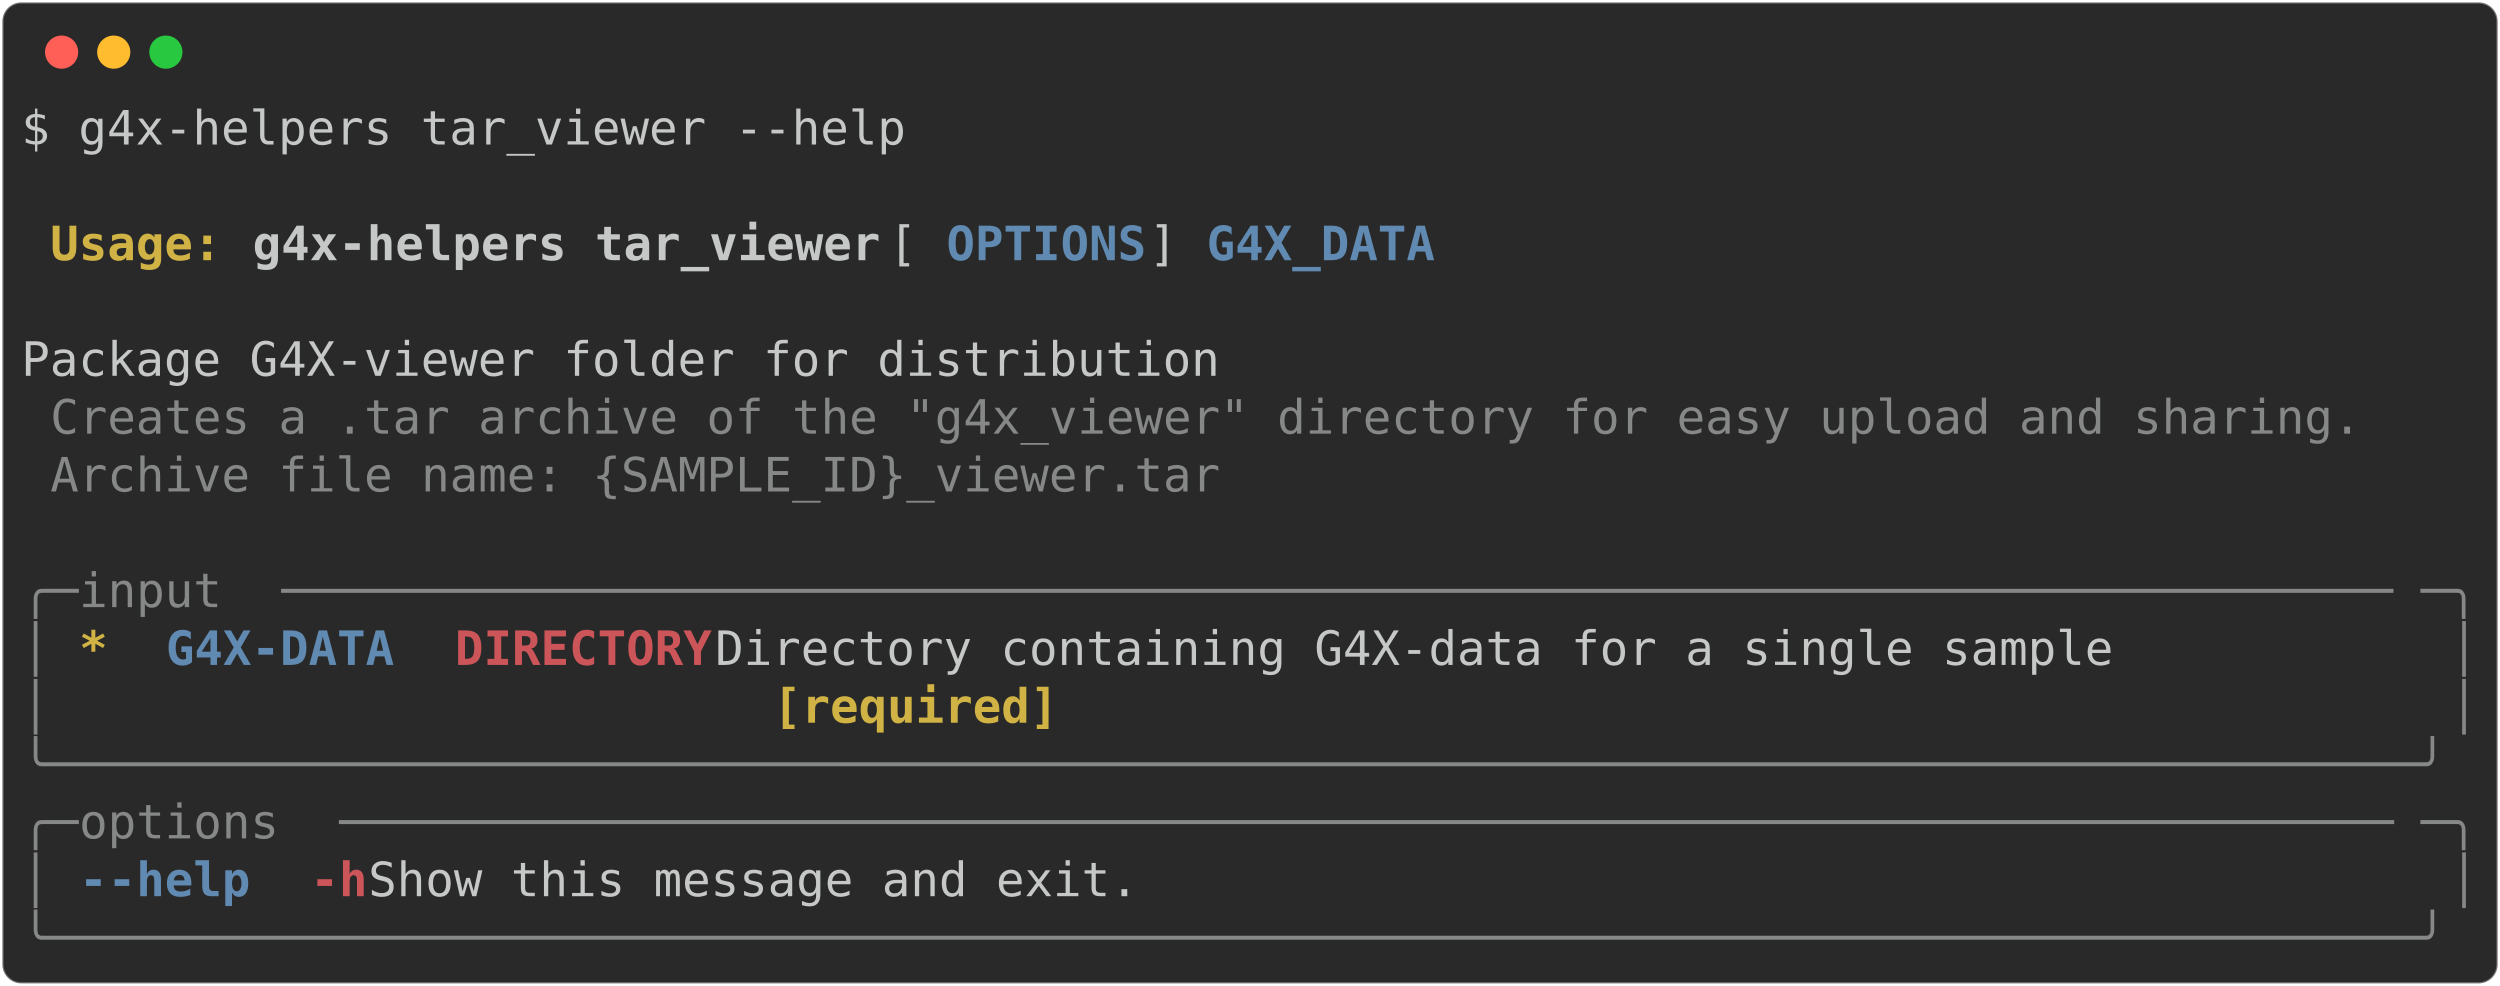
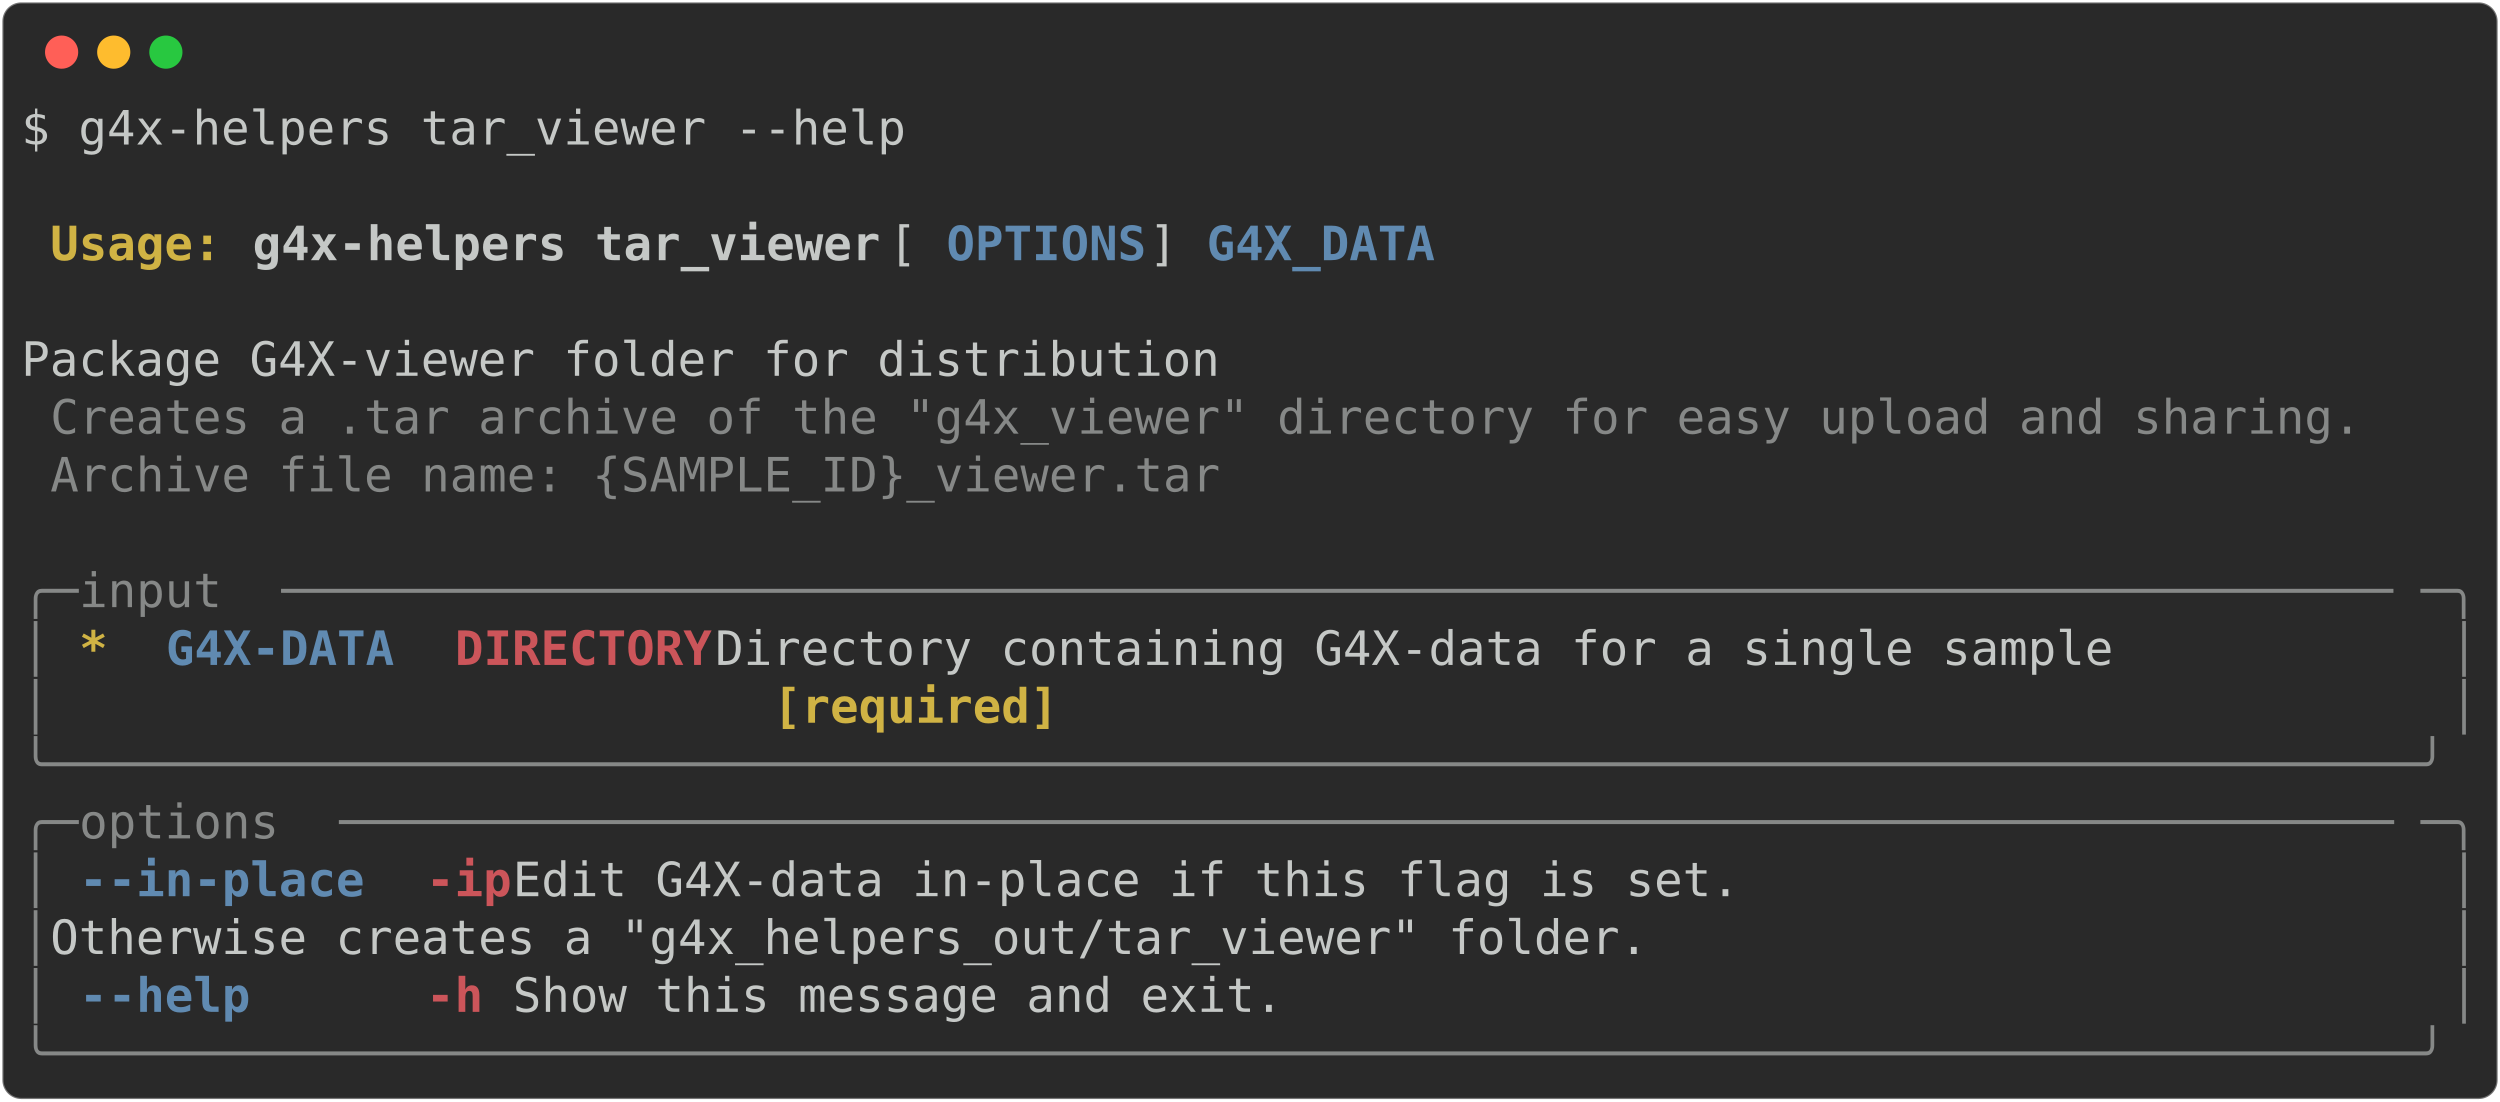
- <svg xmlns="http://www.w3.org/2000/svg" class="rich-terminal" viewBox="0 0 1055 416.0">
+ <svg xmlns="http://www.w3.org/2000/svg" class="rich-terminal" viewBox="0 0 1055 464.8">
  <style>

    @font-face {
        font-family: "Fira Code";
        src: local("FiraCode-Regular"),
                url("https://cdnjs.cloudflare.com/ajax/libs/firacode/6.2.0/woff2/FiraCode-Regular.woff2") format("woff2"),
                url("https://cdnjs.cloudflare.com/ajax/libs/firacode/6.2.0/woff/FiraCode-Regular.woff") format("woff");
        font-style: normal;
        font-weight: 400;
    }
    @font-face {
        font-family: "Fira Code";
        src: local("FiraCode-Bold"),
                url("https://cdnjs.cloudflare.com/ajax/libs/firacode/6.2.0/woff2/FiraCode-Bold.woff2") format("woff2"),
                url("https://cdnjs.cloudflare.com/ajax/libs/firacode/6.2.0/woff/FiraCode-Bold.woff") format("woff");
        font-style: bold;
        font-weight: 700;
    }

-     .terminal-1200337161-matrix {
+     .terminal-1213227990-matrix {
        font-family: Fira Code, monospace;
        font-size: 20px;
        line-height: 24.4px;
        font-variant-east-asian: full-width;
    }

-     .terminal-1200337161-title {
+     .terminal-1213227990-title {
        font-size: 18px;
        font-weight: bold;
        font-family: arial;
    }

-     .terminal-1200337161-r1 { fill: #c5c8c6 }
- .terminal-1200337161-r2 { fill: #d0b344;font-weight: bold }
- .terminal-1200337161-r3 { fill: #c5c8c6;font-weight: bold }
- .terminal-1200337161-r4 { fill: #608ab1;font-weight: bold }
- .terminal-1200337161-r5 { fill: #868887 }
- .terminal-1200337161-r6 { fill: #cc555a;font-weight: bold }
+     .terminal-1213227990-r1 { fill: #c5c8c6 }
+ .terminal-1213227990-r2 { fill: #d0b344;font-weight: bold }
+ .terminal-1213227990-r3 { fill: #c5c8c6;font-weight: bold }
+ .terminal-1213227990-r4 { fill: #608ab1;font-weight: bold }
+ .terminal-1213227990-r5 { fill: #868887 }
+ .terminal-1213227990-r6 { fill: #cc555a;font-weight: bold }
    </style>
  <defs>
-     <clipPath id="terminal-1200337161-clip-terminal">
-       <rect x="0" y="0" width="1036.0" height="365.0" />
+     <clipPath id="terminal-1213227990-clip-terminal">
+       <rect x="0" y="0" width="1036.0" height="413.8" />
    </clipPath>
-     <clipPath id="terminal-1200337161-line-0">
+     <clipPath id="terminal-1213227990-line-0">
      <rect x="0" y="1.5" width="1037" height="24.65" />
    </clipPath>
-     <clipPath id="terminal-1200337161-line-1">
+     <clipPath id="terminal-1213227990-line-1">
      <rect x="0" y="25.9" width="1037" height="24.65" />
    </clipPath>
-     <clipPath id="terminal-1200337161-line-2">
+     <clipPath id="terminal-1213227990-line-2">
      <rect x="0" y="50.3" width="1037" height="24.65" />
    </clipPath>
-     <clipPath id="terminal-1200337161-line-3">
+     <clipPath id="terminal-1213227990-line-3">
      <rect x="0" y="74.7" width="1037" height="24.65" />
    </clipPath>
-     <clipPath id="terminal-1200337161-line-4">
+     <clipPath id="terminal-1213227990-line-4">
      <rect x="0" y="99.1" width="1037" height="24.65" />
    </clipPath>
-     <clipPath id="terminal-1200337161-line-5">
+     <clipPath id="terminal-1213227990-line-5">
      <rect x="0" y="123.5" width="1037" height="24.65" />
    </clipPath>
-     <clipPath id="terminal-1200337161-line-6">
+     <clipPath id="terminal-1213227990-line-6">
      <rect x="0" y="147.9" width="1037" height="24.65" />
    </clipPath>
-     <clipPath id="terminal-1200337161-line-7">
+     <clipPath id="terminal-1213227990-line-7">
      <rect x="0" y="172.3" width="1037" height="24.65" />
    </clipPath>
-     <clipPath id="terminal-1200337161-line-8">
+     <clipPath id="terminal-1213227990-line-8">
      <rect x="0" y="196.7" width="1037" height="24.65" />
    </clipPath>
-     <clipPath id="terminal-1200337161-line-9">
+     <clipPath id="terminal-1213227990-line-9">
      <rect x="0" y="221.1" width="1037" height="24.65" />
    </clipPath>
-     <clipPath id="terminal-1200337161-line-10">
+     <clipPath id="terminal-1213227990-line-10">
      <rect x="0" y="245.5" width="1037" height="24.65" />
    </clipPath>
-     <clipPath id="terminal-1200337161-line-11">
+     <clipPath id="terminal-1213227990-line-11">
      <rect x="0" y="269.9" width="1037" height="24.65" />
    </clipPath>
-     <clipPath id="terminal-1200337161-line-12">
+     <clipPath id="terminal-1213227990-line-12">
      <rect x="0" y="294.3" width="1037" height="24.65" />
    </clipPath>
-     <clipPath id="terminal-1200337161-line-13">
+     <clipPath id="terminal-1213227990-line-13">
      <rect x="0" y="318.7" width="1037" height="24.65" />
    </clipPath>
+     <clipPath id="terminal-1213227990-line-14">
+       <rect x="0" y="343.1" width="1037" height="24.65" />
+     </clipPath>
+     <clipPath id="terminal-1213227990-line-15">
+       <rect x="0" y="367.5" width="1037" height="24.65" />
+     </clipPath>
  </defs>
-   <rect fill="#292929" stroke="rgba(255,255,255,0.35)" stroke-width="1" x="1" y="1" width="1053" height="414" rx="8" />
+   <rect fill="#292929" stroke="rgba(255,255,255,0.35)" stroke-width="1" x="1" y="1" width="1053" height="462.8" rx="8" />
  <g transform="translate(26,22)">
    <circle cx="0" cy="0" r="7" fill="#ff5f57" />
    <circle cx="22" cy="0" r="7" fill="#febc2e" />
    <circle cx="44" cy="0" r="7" fill="#28c840" />
  </g>
-   <g transform="translate(9, 41)" clip-path="url(#terminal-1200337161-clip-terminal)">
-     <g class="terminal-1200337161-matrix">
-       <text class="terminal-1200337161-r1" x="0" y="20" textLength="378.2" clip-path="url(#terminal-1200337161-line-0)">$ g4x-helpers tar_viewer --help</text>
-       <text class="terminal-1200337161-r1" x="1037" y="20" textLength="12.2" clip-path="url(#terminal-1200337161-line-0)">
+   <g transform="translate(9, 41)" clip-path="url(#terminal-1213227990-clip-terminal)">
+     <g class="terminal-1213227990-matrix">
+       <text class="terminal-1213227990-r1" x="0" y="20" textLength="378.2" clip-path="url(#terminal-1213227990-line-0)">$ g4x-helpers tar_viewer --help</text>
+       <text class="terminal-1213227990-r1" x="1037" y="20" textLength="12.2" clip-path="url(#terminal-1213227990-line-0)">
</text>
-       <text class="terminal-1200337161-r1" x="1037" y="44.4" textLength="12.2" clip-path="url(#terminal-1200337161-line-1)">
+       <text class="terminal-1213227990-r1" x="1037" y="44.4" textLength="12.2" clip-path="url(#terminal-1213227990-line-1)">
</text>
-       <text class="terminal-1200337161-r2" x="12.2" y="68.8" textLength="73.2" clip-path="url(#terminal-1200337161-line-2)">Usage:</text>
-       <text class="terminal-1200337161-r3" x="97.6" y="68.8" textLength="268.4" clip-path="url(#terminal-1200337161-line-2)">g4x-helpers tar_viewer</text>
-       <text class="terminal-1200337161-r1" x="366" y="68.8" textLength="24.4" clip-path="url(#terminal-1200337161-line-2)"> [</text>
-       <text class="terminal-1200337161-r4" x="390.4" y="68.8" textLength="85.4" clip-path="url(#terminal-1200337161-line-2)">OPTIONS</text>
-       <text class="terminal-1200337161-r1" x="475.8" y="68.8" textLength="24.4" clip-path="url(#terminal-1200337161-line-2)">] </text>
-       <text class="terminal-1200337161-r4" x="500.2" y="68.8" textLength="97.6" clip-path="url(#terminal-1200337161-line-2)">G4X_DATA</text>
-       <text class="terminal-1200337161-r1" x="1037" y="68.8" textLength="12.2" clip-path="url(#terminal-1200337161-line-2)">
+       <text class="terminal-1213227990-r2" x="12.2" y="68.8" textLength="73.2" clip-path="url(#terminal-1213227990-line-2)">Usage:</text>
+       <text class="terminal-1213227990-r3" x="97.6" y="68.8" textLength="268.4" clip-path="url(#terminal-1213227990-line-2)">g4x-helpers tar_viewer</text>
+       <text class="terminal-1213227990-r1" x="366" y="68.8" textLength="24.4" clip-path="url(#terminal-1213227990-line-2)"> [</text>
+       <text class="terminal-1213227990-r4" x="390.4" y="68.8" textLength="85.4" clip-path="url(#terminal-1213227990-line-2)">OPTIONS</text>
+       <text class="terminal-1213227990-r1" x="475.8" y="68.8" textLength="24.4" clip-path="url(#terminal-1213227990-line-2)">] </text>
+       <text class="terminal-1213227990-r4" x="500.2" y="68.8" textLength="97.6" clip-path="url(#terminal-1213227990-line-2)">G4X_DATA</text>
+       <text class="terminal-1213227990-r1" x="1037" y="68.8" textLength="12.2" clip-path="url(#terminal-1213227990-line-2)">
</text>
-       <text class="terminal-1200337161-r1" x="1037" y="93.2" textLength="12.2" clip-path="url(#terminal-1200337161-line-3)">
+       <text class="terminal-1213227990-r1" x="1037" y="93.2" textLength="12.2" clip-path="url(#terminal-1213227990-line-3)">
</text>
-       <text class="terminal-1200337161-r1" x="0" y="117.6" textLength="1037" clip-path="url(#terminal-1200337161-line-4)"> Package G4X-viewer folder for distribution                                          </text>
-       <text class="terminal-1200337161-r1" x="1037" y="117.6" textLength="12.2" clip-path="url(#terminal-1200337161-line-4)">
+       <text class="terminal-1213227990-r1" x="0" y="117.6" textLength="1037" clip-path="url(#terminal-1213227990-line-4)"> Package G4X-viewer folder for distribution                                          </text>
+       <text class="terminal-1213227990-r1" x="1037" y="117.6" textLength="12.2" clip-path="url(#terminal-1213227990-line-4)">
</text>
-       <text class="terminal-1200337161-r5" x="12.2" y="142" textLength="988.2" clip-path="url(#terminal-1200337161-line-5)">Creates a .tar archive of the "g4x_viewer" directory for easy upload and sharing.</text>
-       <text class="terminal-1200337161-r1" x="1037" y="142" textLength="12.2" clip-path="url(#terminal-1200337161-line-5)">
+       <text class="terminal-1213227990-r5" x="12.2" y="142" textLength="988.2" clip-path="url(#terminal-1213227990-line-5)">Creates a .tar archive of the "g4x_viewer" directory for easy upload and sharing.</text>
+       <text class="terminal-1213227990-r1" x="1037" y="142" textLength="12.2" clip-path="url(#terminal-1213227990-line-5)">
</text>
-       <text class="terminal-1200337161-r5" x="12.2" y="166.4" textLength="500.2" clip-path="url(#terminal-1200337161-line-6)">Archive file name: {SAMPLE_ID}_viewer.tar</text>
-       <text class="terminal-1200337161-r1" x="1037" y="166.4" textLength="12.2" clip-path="url(#terminal-1200337161-line-6)">
+       <text class="terminal-1213227990-r5" x="12.2" y="166.4" textLength="500.2" clip-path="url(#terminal-1213227990-line-6)">Archive file name: {SAMPLE_ID}_viewer.tar</text>
+       <text class="terminal-1213227990-r1" x="1037" y="166.4" textLength="12.2" clip-path="url(#terminal-1213227990-line-6)">
</text>
-       <text class="terminal-1200337161-r1" x="1037" y="190.8" textLength="12.2" clip-path="url(#terminal-1200337161-line-7)">
+       <text class="terminal-1213227990-r1" x="1037" y="190.8" textLength="12.2" clip-path="url(#terminal-1213227990-line-7)">
</text>
-       <text class="terminal-1200337161-r5" x="0" y="215.2" textLength="24.4" clip-path="url(#terminal-1200337161-line-8)">╭─</text>
-       <text class="terminal-1200337161-r5" x="24.4" y="215.2" textLength="85.4" clip-path="url(#terminal-1200337161-line-8)"> input </text>
-       <text class="terminal-1200337161-r5" x="109.8" y="215.2" textLength="902.8" clip-path="url(#terminal-1200337161-line-8)">──────────────────────────────────────────────────────────────────────────</text>
-       <text class="terminal-1200337161-r5" x="1012.6" y="215.2" textLength="24.4" clip-path="url(#terminal-1200337161-line-8)">─╮</text>
-       <text class="terminal-1200337161-r1" x="1037" y="215.2" textLength="12.2" clip-path="url(#terminal-1200337161-line-8)">
+       <text class="terminal-1213227990-r5" x="0" y="215.2" textLength="24.4" clip-path="url(#terminal-1213227990-line-8)">╭─</text>
+       <text class="terminal-1213227990-r5" x="24.4" y="215.2" textLength="85.4" clip-path="url(#terminal-1213227990-line-8)"> input </text>
+       <text class="terminal-1213227990-r5" x="109.8" y="215.2" textLength="902.8" clip-path="url(#terminal-1213227990-line-8)">──────────────────────────────────────────────────────────────────────────</text>
+       <text class="terminal-1213227990-r5" x="1012.6" y="215.2" textLength="24.4" clip-path="url(#terminal-1213227990-line-8)">─╮</text>
+       <text class="terminal-1213227990-r1" x="1037" y="215.2" textLength="12.2" clip-path="url(#terminal-1213227990-line-8)">
</text>
-       <text class="terminal-1200337161-r5" x="0" y="239.6" textLength="12.2" clip-path="url(#terminal-1200337161-line-9)">│</text>
-       <text class="terminal-1200337161-r2" x="24.4" y="239.6" textLength="12.2" clip-path="url(#terminal-1200337161-line-9)">*</text>
-       <text class="terminal-1200337161-r4" x="61" y="239.6" textLength="97.6" clip-path="url(#terminal-1200337161-line-9)">G4X-DATA</text>
-       <text class="terminal-1200337161-r6" x="183" y="239.6" textLength="109.8" clip-path="url(#terminal-1200337161-line-9)">DIRECTORY</text>
-       <text class="terminal-1200337161-r1" x="292.8" y="239.6" textLength="732" clip-path="url(#terminal-1200337161-line-9)">  Directory containing G4X-data for a single sample         </text>
-       <text class="terminal-1200337161-r5" x="1024.8" y="239.6" textLength="12.2" clip-path="url(#terminal-1200337161-line-9)">│</text>
-       <text class="terminal-1200337161-r1" x="1037" y="239.6" textLength="12.2" clip-path="url(#terminal-1200337161-line-9)">
+       <text class="terminal-1213227990-r5" x="0" y="239.6" textLength="12.2" clip-path="url(#terminal-1213227990-line-9)">│</text>
+       <text class="terminal-1213227990-r2" x="24.4" y="239.6" textLength="12.2" clip-path="url(#terminal-1213227990-line-9)">*</text>
+       <text class="terminal-1213227990-r4" x="61" y="239.6" textLength="97.6" clip-path="url(#terminal-1213227990-line-9)">G4X-DATA</text>
+       <text class="terminal-1213227990-r6" x="183" y="239.6" textLength="109.8" clip-path="url(#terminal-1213227990-line-9)">DIRECTORY</text>
+       <text class="terminal-1213227990-r1" x="292.8" y="239.6" textLength="732" clip-path="url(#terminal-1213227990-line-9)">  Directory containing G4X-data for a single sample         </text>
+       <text class="terminal-1213227990-r5" x="1024.8" y="239.6" textLength="12.2" clip-path="url(#terminal-1213227990-line-9)">│</text>
+       <text class="terminal-1213227990-r1" x="1037" y="239.6" textLength="12.2" clip-path="url(#terminal-1213227990-line-9)">
</text>
-       <text class="terminal-1200337161-r5" x="0" y="264" textLength="12.2" clip-path="url(#terminal-1200337161-line-10)">│</text>
-       <text class="terminal-1200337161-r2" x="317.2" y="264" textLength="122" clip-path="url(#terminal-1200337161-line-10)">[required]</text>
-       <text class="terminal-1200337161-r5" x="1024.8" y="264" textLength="12.2" clip-path="url(#terminal-1200337161-line-10)">│</text>
-       <text class="terminal-1200337161-r1" x="1037" y="264" textLength="12.2" clip-path="url(#terminal-1200337161-line-10)">
+       <text class="terminal-1213227990-r5" x="0" y="264" textLength="12.2" clip-path="url(#terminal-1213227990-line-10)">│</text>
+       <text class="terminal-1213227990-r2" x="317.2" y="264" textLength="122" clip-path="url(#terminal-1213227990-line-10)">[required]</text>
+       <text class="terminal-1213227990-r5" x="1024.8" y="264" textLength="12.2" clip-path="url(#terminal-1213227990-line-10)">│</text>
+       <text class="terminal-1213227990-r1" x="1037" y="264" textLength="12.2" clip-path="url(#terminal-1213227990-line-10)">
</text>
-       <text class="terminal-1200337161-r5" x="0" y="288.4" textLength="1037" clip-path="url(#terminal-1200337161-line-11)">╰───────────────────────────────────────────────────────────────────────────────────╯</text>
-       <text class="terminal-1200337161-r1" x="1037" y="288.4" textLength="12.2" clip-path="url(#terminal-1200337161-line-11)">
+       <text class="terminal-1213227990-r5" x="0" y="288.4" textLength="1037" clip-path="url(#terminal-1213227990-line-11)">╰───────────────────────────────────────────────────────────────────────────────────╯</text>
+       <text class="terminal-1213227990-r1" x="1037" y="288.4" textLength="12.2" clip-path="url(#terminal-1213227990-line-11)">
</text>
-       <text class="terminal-1200337161-r5" x="0" y="312.8" textLength="24.4" clip-path="url(#terminal-1200337161-line-12)">╭─</text>
-       <text class="terminal-1200337161-r5" x="24.4" y="312.8" textLength="109.8" clip-path="url(#terminal-1200337161-line-12)"> options </text>
-       <text class="terminal-1200337161-r5" x="134.2" y="312.8" textLength="878.4" clip-path="url(#terminal-1200337161-line-12)">────────────────────────────────────────────────────────────────────────</text>
-       <text class="terminal-1200337161-r5" x="1012.6" y="312.8" textLength="24.4" clip-path="url(#terminal-1200337161-line-12)">─╮</text>
-       <text class="terminal-1200337161-r1" x="1037" y="312.8" textLength="12.2" clip-path="url(#terminal-1200337161-line-12)">
+       <text class="terminal-1213227990-r5" x="0" y="312.8" textLength="24.4" clip-path="url(#terminal-1213227990-line-12)">╭─</text>
+       <text class="terminal-1213227990-r5" x="24.4" y="312.8" textLength="109.8" clip-path="url(#terminal-1213227990-line-12)"> options </text>
+       <text class="terminal-1213227990-r5" x="134.2" y="312.8" textLength="878.4" clip-path="url(#terminal-1213227990-line-12)">────────────────────────────────────────────────────────────────────────</text>
+       <text class="terminal-1213227990-r5" x="1012.6" y="312.8" textLength="24.4" clip-path="url(#terminal-1213227990-line-12)">─╮</text>
+       <text class="terminal-1213227990-r1" x="1037" y="312.8" textLength="12.2" clip-path="url(#terminal-1213227990-line-12)">
</text>
-       <text class="terminal-1200337161-r5" x="0" y="337.2" textLength="12.2" clip-path="url(#terminal-1200337161-line-13)">│</text>
-       <text class="terminal-1200337161-r4" x="24.4" y="337.2" textLength="73.2" clip-path="url(#terminal-1200337161-line-13)">--help</text>
-       <text class="terminal-1200337161-r6" x="122" y="337.2" textLength="24.4" clip-path="url(#terminal-1200337161-line-13)">-h</text>
-       <text class="terminal-1200337161-r1" x="146.4" y="337.2" textLength="878.4" clip-path="url(#terminal-1200337161-line-13)">  Show this message and exit.                                           </text>
-       <text class="terminal-1200337161-r5" x="1024.8" y="337.2" textLength="12.2" clip-path="url(#terminal-1200337161-line-13)">│</text>
-       <text class="terminal-1200337161-r1" x="1037" y="337.2" textLength="12.2" clip-path="url(#terminal-1200337161-line-13)">
+       <text class="terminal-1213227990-r5" x="0" y="337.2" textLength="12.2" clip-path="url(#terminal-1213227990-line-13)">│</text>
+       <text class="terminal-1213227990-r4" x="24.4" y="337.2" textLength="122" clip-path="url(#terminal-1213227990-line-13)">--in-place</text>
+       <text class="terminal-1213227990-r6" x="170.8" y="337.2" textLength="36.6" clip-path="url(#terminal-1213227990-line-13)">-ip</text>
+       <text class="terminal-1213227990-r1" x="207.4" y="337.2" textLength="817.4" clip-path="url(#terminal-1213227990-line-13)">  Edit G4X-data in-place if this flag is set.                      </text>
+       <text class="terminal-1213227990-r5" x="1024.8" y="337.2" textLength="12.2" clip-path="url(#terminal-1213227990-line-13)">│</text>
+       <text class="terminal-1213227990-r1" x="1037" y="337.2" textLength="12.2" clip-path="url(#terminal-1213227990-line-13)">
</text>
-       <text class="terminal-1200337161-r5" x="0" y="361.6" textLength="1037" clip-path="url(#terminal-1200337161-line-14)">╰───────────────────────────────────────────────────────────────────────────────────╯</text>
-       <text class="terminal-1200337161-r1" x="1037" y="361.6" textLength="12.2" clip-path="url(#terminal-1200337161-line-14)">
+       <text class="terminal-1213227990-r5" x="0" y="361.6" textLength="12.2" clip-path="url(#terminal-1213227990-line-14)">│</text>
+       <text class="terminal-1213227990-r1" x="12.2" y="361.6" textLength="1012.6" clip-path="url(#terminal-1213227990-line-14)">                  Otherwise creates a "g4x_helpers_out/tar_viewer" folder.         </text>
+       <text class="terminal-1213227990-r5" x="1024.8" y="361.6" textLength="12.2" clip-path="url(#terminal-1213227990-line-14)">│</text>
+       <text class="terminal-1213227990-r1" x="1037" y="361.6" textLength="12.2" clip-path="url(#terminal-1213227990-line-14)">
+ </text>
+       <text class="terminal-1213227990-r5" x="0" y="386" textLength="12.2" clip-path="url(#terminal-1213227990-line-15)">│</text>
+       <text class="terminal-1213227990-r4" x="24.4" y="386" textLength="122" clip-path="url(#terminal-1213227990-line-15)">--help    </text>
+       <text class="terminal-1213227990-r6" x="170.8" y="386" textLength="36.6" clip-path="url(#terminal-1213227990-line-15)">-h </text>
+       <text class="terminal-1213227990-r1" x="207.4" y="386" textLength="817.4" clip-path="url(#terminal-1213227990-line-15)">  Show this message and exit.                                      </text>
+       <text class="terminal-1213227990-r5" x="1024.8" y="386" textLength="12.2" clip-path="url(#terminal-1213227990-line-15)">│</text>
+       <text class="terminal-1213227990-r1" x="1037" y="386" textLength="12.2" clip-path="url(#terminal-1213227990-line-15)">
+ </text>
+       <text class="terminal-1213227990-r5" x="0" y="410.4" textLength="1037" clip-path="url(#terminal-1213227990-line-16)">╰───────────────────────────────────────────────────────────────────────────────────╯</text>
+       <text class="terminal-1213227990-r1" x="1037" y="410.4" textLength="12.2" clip-path="url(#terminal-1213227990-line-16)">
</text>
    </g>
  </g>
</svg>
